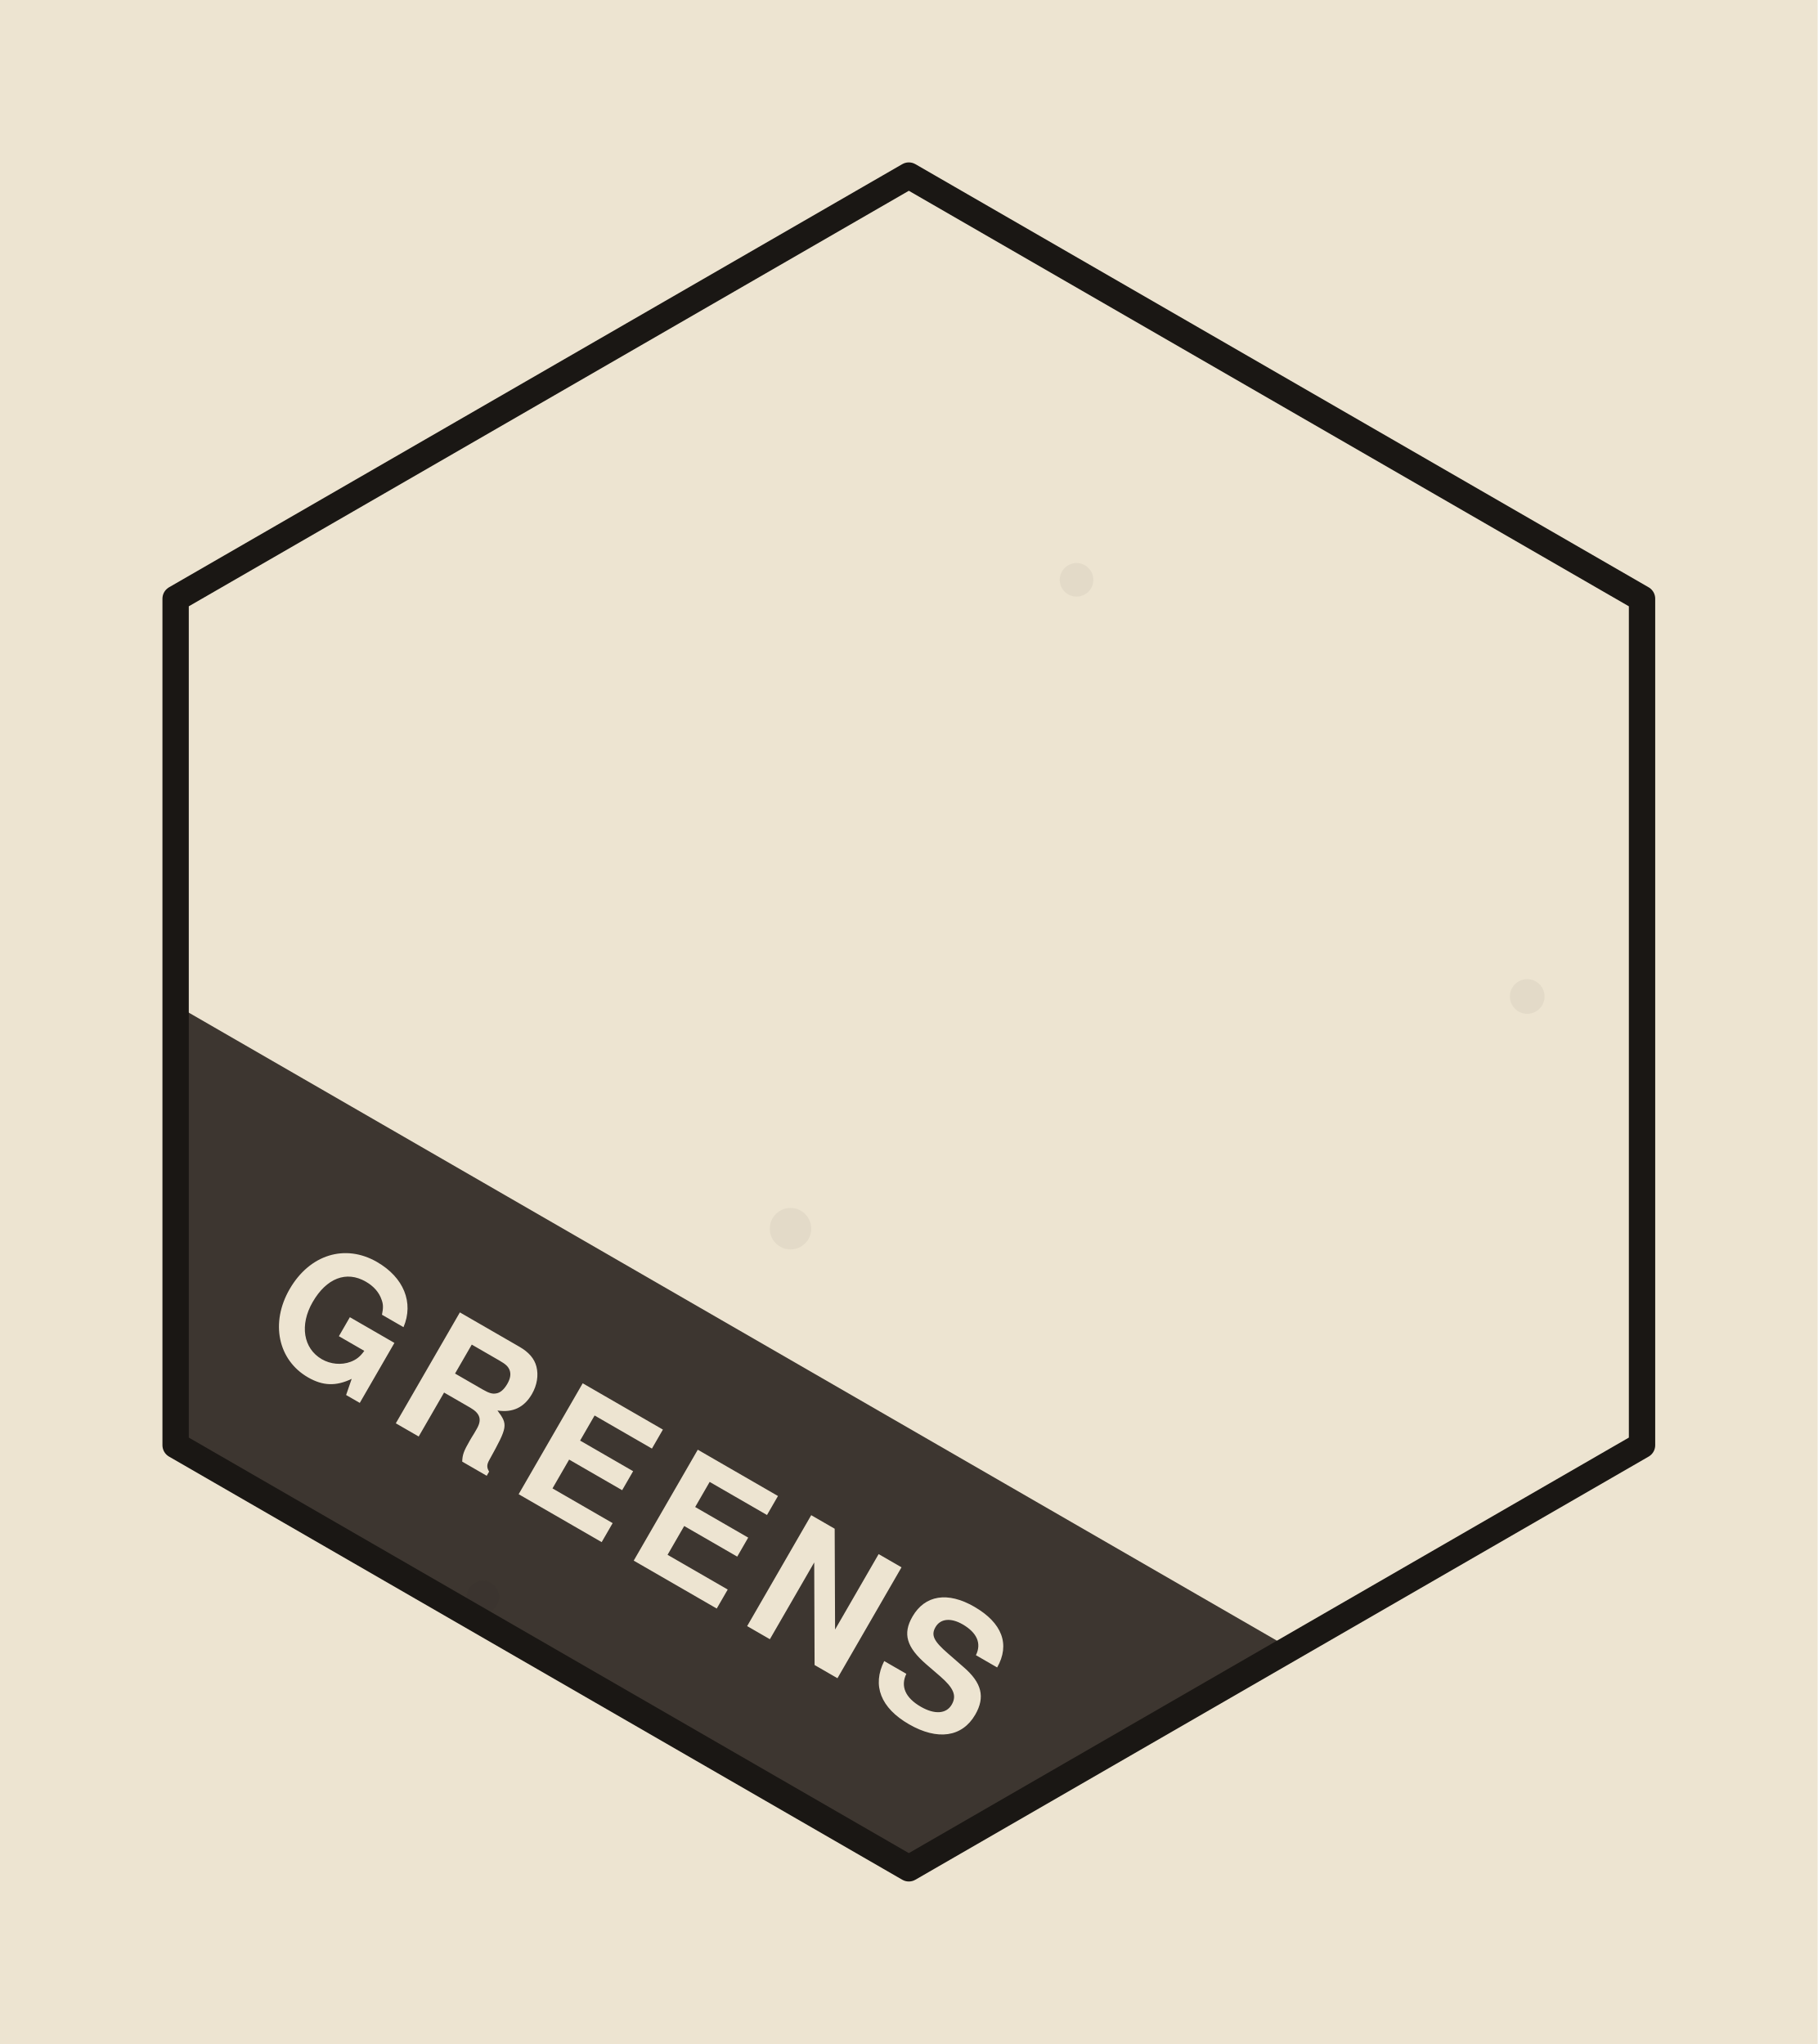
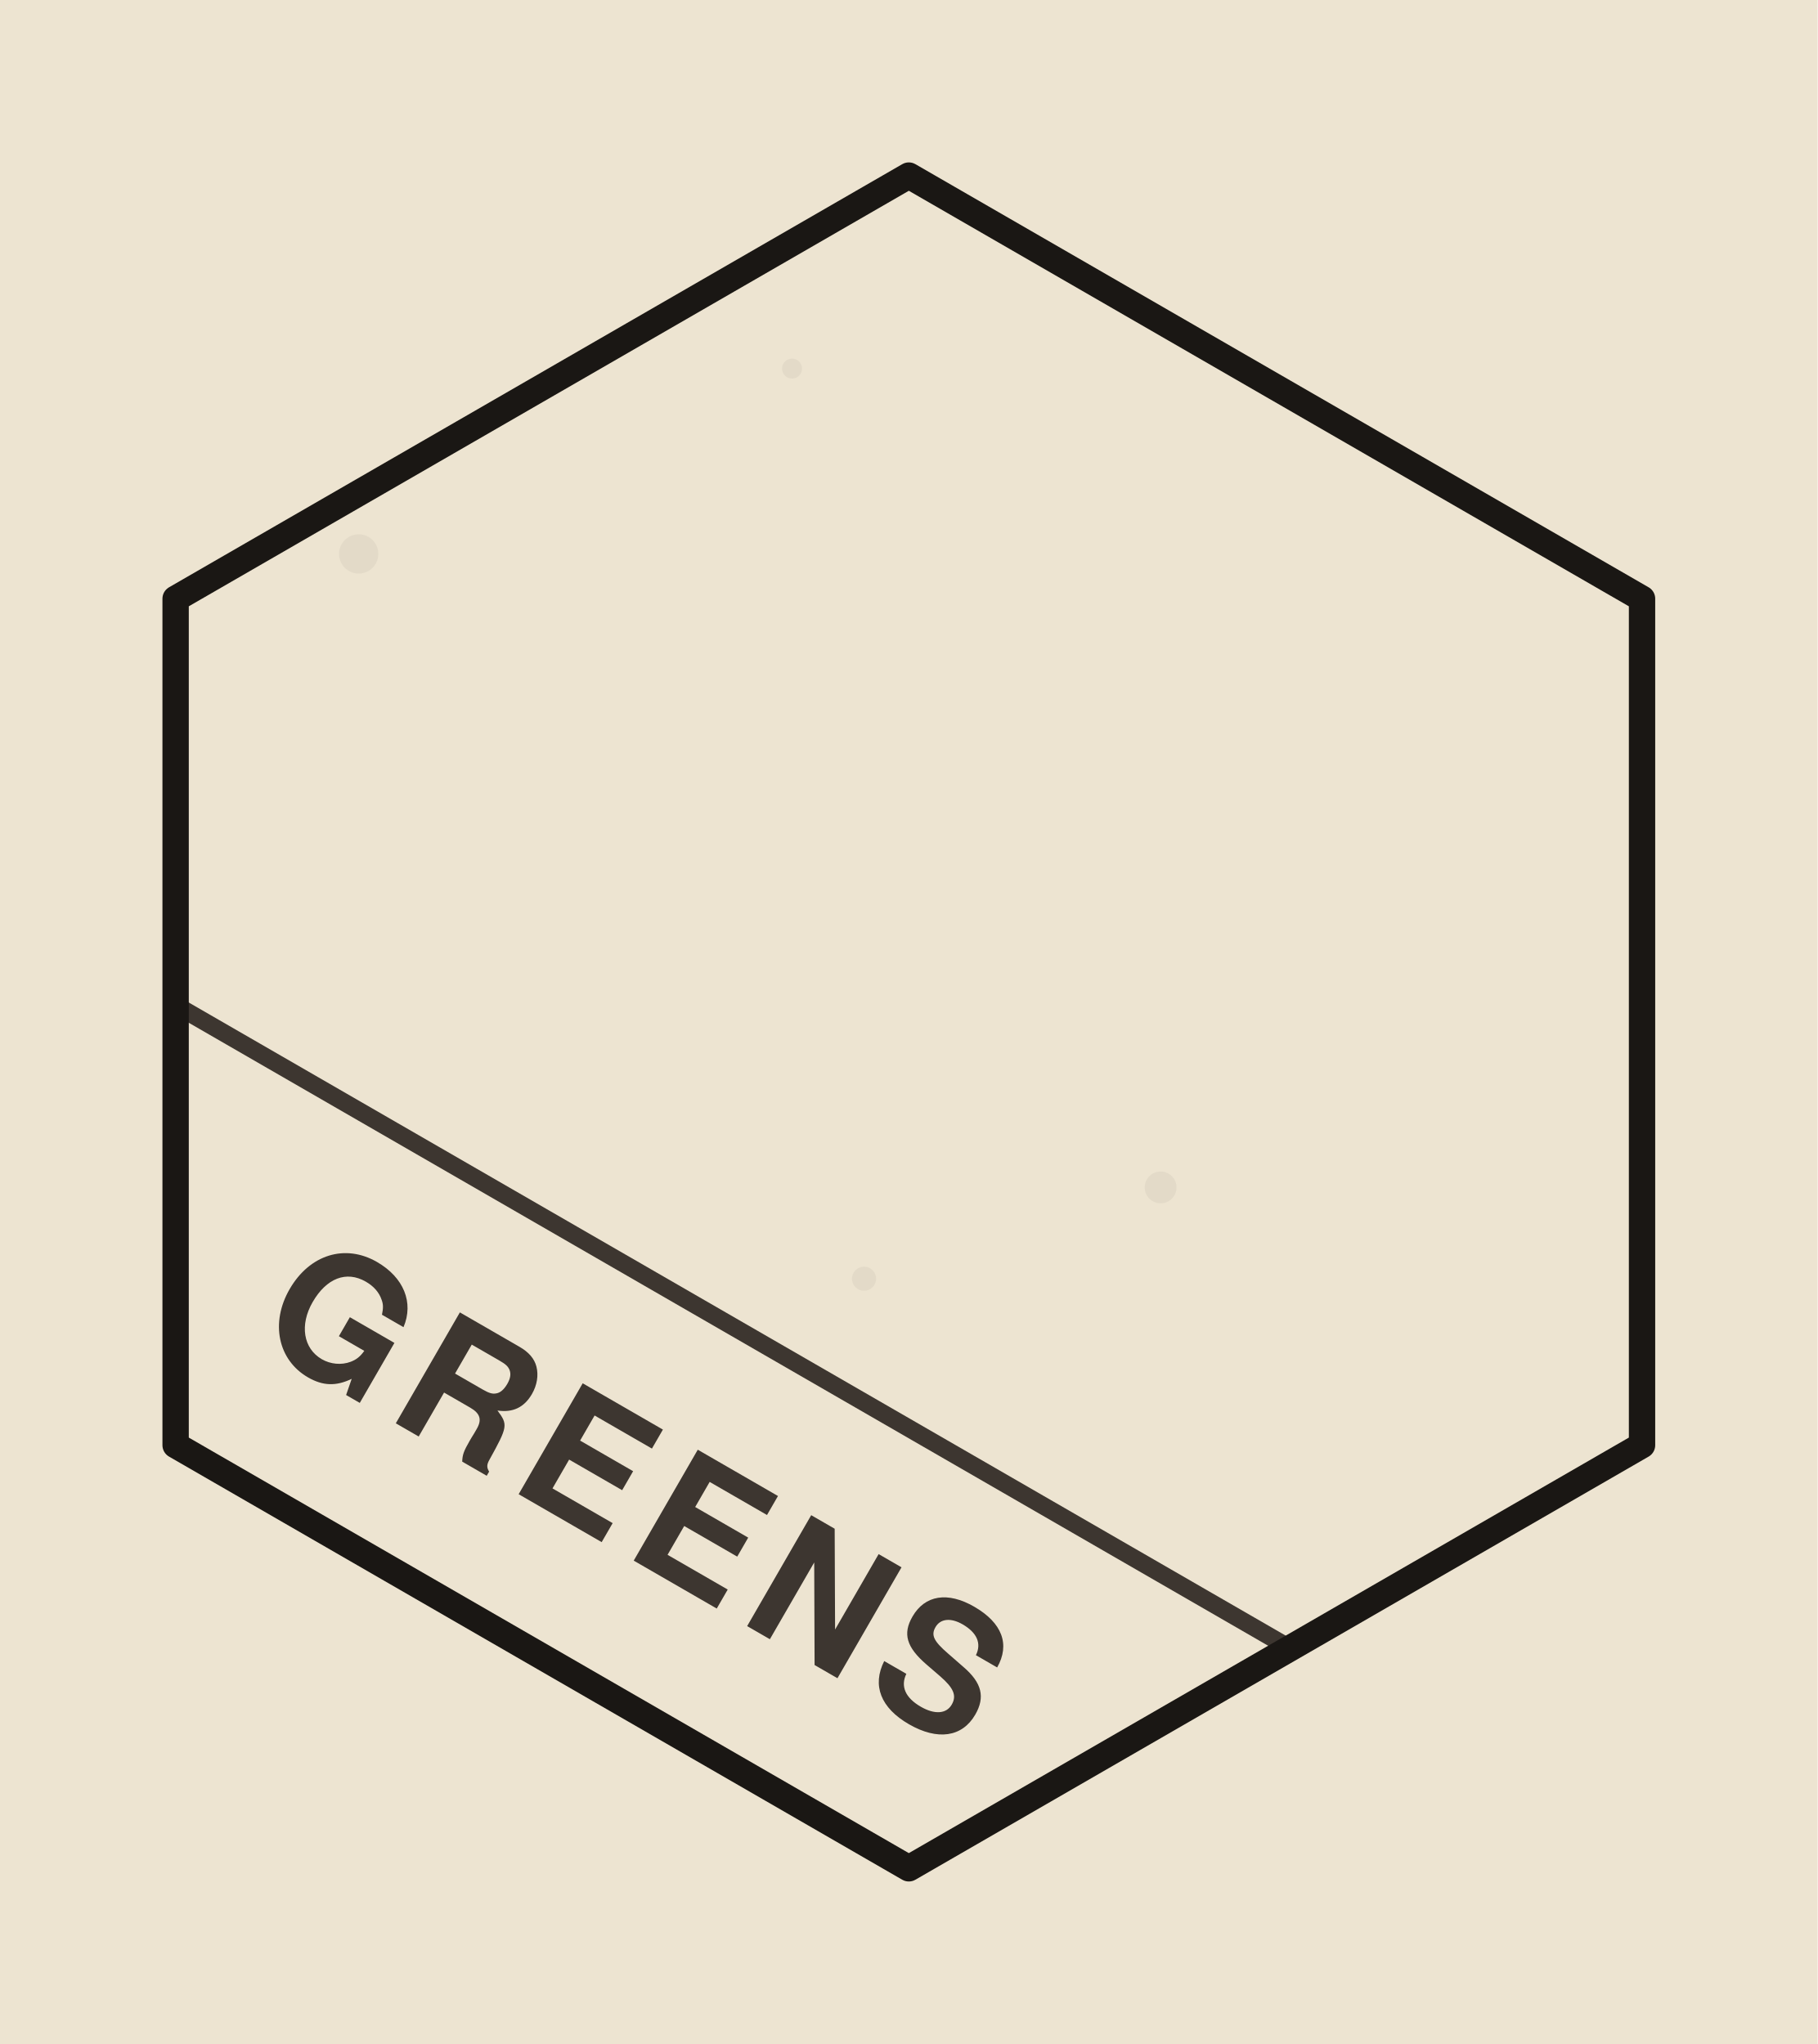
<svg xmlns="http://www.w3.org/2000/svg" viewBox="0 0 165.6 186.27" width="165.6" height="186.27" font-family="Georgia, 'Iowan Old Style', 'Times New Roman', serif">
  <defs>
-     <clipPath id="cut-tile-crop-vegetables-sown">
+     <clipPath id="cut-tile-crop-vegetables-back">
      <path d="M 0,-77.13 L 66.8,-38.57 L 66.8,38.57 L 0,77.13 L -66.8,38.57 L -66.8,-38.57 Z" transform="translate(82.8 93.13)" />
    </clipPath>
+     <filter id="colour-drop" color-interpolation-filters="sRGB">
+       <feColorMatrix type="saturate" values="0" />
+       <feComponentTransfer>
+         <feFuncR type="table" tableValues="0.1 0.93" />
+         <feFuncG type="table" tableValues="0.09 0.89" />
+         <feFuncB type="table" tableValues="0.08 0.82" />
+       </feComponentTransfer>
+       <feComponentTransfer>
+         <feFuncR type="gamma" exponent="0.85" />
+         <feFuncG type="gamma" exponent="0.85" />
+         <feFuncB type="gamma" exponent="0.85" />
+       </feComponentTransfer>
+     </filter>
  </defs>
  <g id="wash">
    <rect x="0" y="0" width="165.6" height="186.27" fill="#EDE4D1" />
-     <g clip-path="url(#cut-tile-crop-vegetables-sown)">
+     <g clip-path="url(#cut-tile-crop-vegetables-back)" filter="url(#colour-drop)">
    
  </g>
  </g>
  <g id="ink" fill="#1A1714">
-     <g clip-path="url(#cut-tile-crop-vegetables-sown)">
-       <path d="M 16,131.7 L 82.8,170.27 L 117.54,150.21 L 16,91.59 Z" fill="#3D3630" />
+     <g clip-path="url(#cut-tile-crop-vegetables-back)">
+       <path d="M 16,131.7 L 82.8,170.27 L 117.54,150.21 L 16,91.59 Z" fill="none" stroke="#3D3630" stroke-width="1.6" stroke-linejoin="round" />
      <g transform="rotate(30 58.08 135.94)">
-         <text x="58.08" y="141.55" font-size="16.02" text-anchor="middle" font-family="Helvetica, Arial, sans-serif" font-weight="bold" letter-spacing="1.42" fill="#EDE4D1">GREENS</text>
+         <text x="58.08" y="141.55" font-size="16.02" text-anchor="middle" font-family="Helvetica, Arial, sans-serif" font-weight="bold" letter-spacing="1.42" fill="#3D3630">GREENS</text>
      </g>
    </g>
    <path d="M 0,-77.13 L 66.8,-38.57 L 66.8,38.57 L 0,77.13 L -66.8,38.57 L -66.8,-38.57 Z" transform="translate(82.8 93.13)" fill="none" stroke="#1A1714" stroke-width="2.4" stroke-linejoin="round" />
  </g>
-   <g id="grime" clip-path="url(#cut-tile-crop-vegetables-sown)">
+   <g id="grime" clip-path="url(#cut-tile-crop-vegetables-back)">
    <g fill="#1A1714" opacity="0.05">
-       <circle cx="72.02" cy="111.97" r="1.89" />
-       <circle cx="43.99" cy="145.54" r="1.49" />
-       <circle cx="98.08" cy="52.84" r="1.53" />
-       <circle cx="139.14" cy="90.81" r="1.58" />
-       <circle cx="116.47" cy="150.96" r="1.28" />
+       <circle cx="141.68" cy="156.62" r="1.93" />
+       <circle cx="105.74" cy="108.21" r="1.45" />
+       <circle cx="72.16" cy="33.59" r="0.91" />
+       <circle cx="32.68" cy="50.48" r="1.79" />
+       <circle cx="78.72" cy="116.53" r="1.1" />
    </g>
  </g>
</svg>
